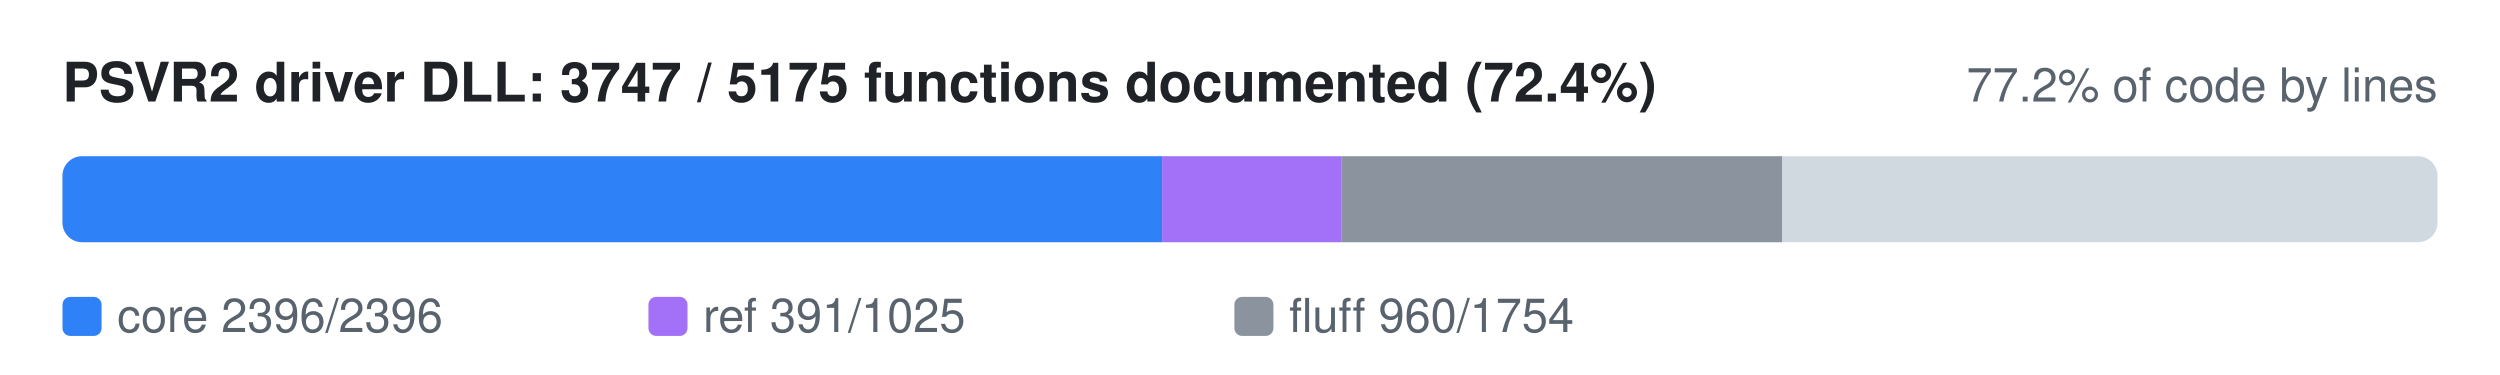
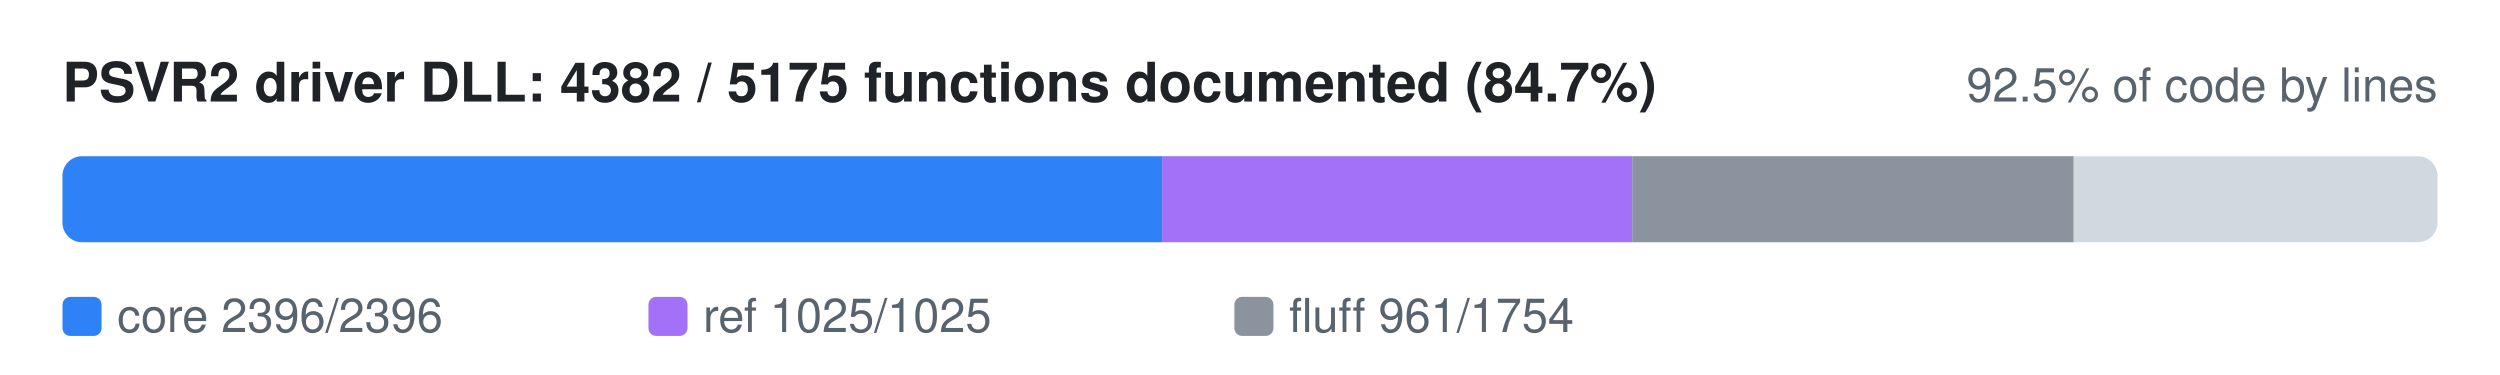
- <svg xmlns="http://www.w3.org/2000/svg" width="640" height="96" viewBox="0 0 640 96" role="img" aria-label="PSVR2 DLL: 3747 of 5175 functions documented">
+ <svg xmlns="http://www.w3.org/2000/svg" width="640" height="96" viewBox="0 0 640 96" role="img" aria-label="PSVR2 DLL: 4382 of 5175 functions documented">
  <style>
text{font:600 14px -apple-system,Segoe UI,Helvetica,Arial,sans-serif;fill:#1f2328}
.s{font-weight:400;font-size:12px;fill:#59636e}
.track{fill:#d1d9e0}
@media (prefers-color-scheme:dark){text{fill:#f0f6fc}.s{fill:#9198a1}.track{fill:#3d444d}}
</style>
-   <text x="16" y="26">PSVR2 driver DLL: 3747 / 5175 functions documented (72.4%)</text>
-   <text x="624" y="26" text-anchor="end" class="s">77.2% of code by lines</text>
+   <text x="16" y="26">PSVR2 driver DLL: 4382 / 5175 functions documented (84.7%)</text>
+   <text x="624" y="26" text-anchor="end" class="s">92.5% of code by lines</text>
  <rect class="track" x="16" y="40" width="608" height="22" rx="5" />
  <clipPath id="c">
    <rect x="16" y="40" width="608" height="22" rx="5" />
  </clipPath>
  <g clip-path="url(#c)">
    <rect x="16.0" y="40" width="281.5" height="22" fill="#2f81f7" />
-     <rect x="297.5" y="40" width="45.9" height="22" fill="#a371f7" />
-     <rect x="343.4" y="40" width="112.8" height="22" fill="#8b949e" />
+     <rect x="297.5" y="40" width="120.4" height="22" fill="#a371f7" />
+     <rect x="417.9" y="40" width="112.9" height="22" fill="#8b949e" />
  </g>
  <rect x="16" y="76" width="10" height="10" rx="2" fill="#2f81f7" />
  <text x="30" y="85" class="s">core 2396/2396</text>
  <rect x="166" y="76" width="10" height="10" rx="2" fill="#a371f7" />
-   <text x="180" y="85" class="s">ref 391/1025</text>
+   <text x="180" y="85" class="s">ref 1025/1025</text>
  <rect x="316" y="76" width="10" height="10" rx="2" fill="#8b949e" />
-   <text x="330" y="85" class="s">fluff 960/1754</text>
+   <text x="330" y="85" class="s">fluff 961/1754</text>
</svg>
